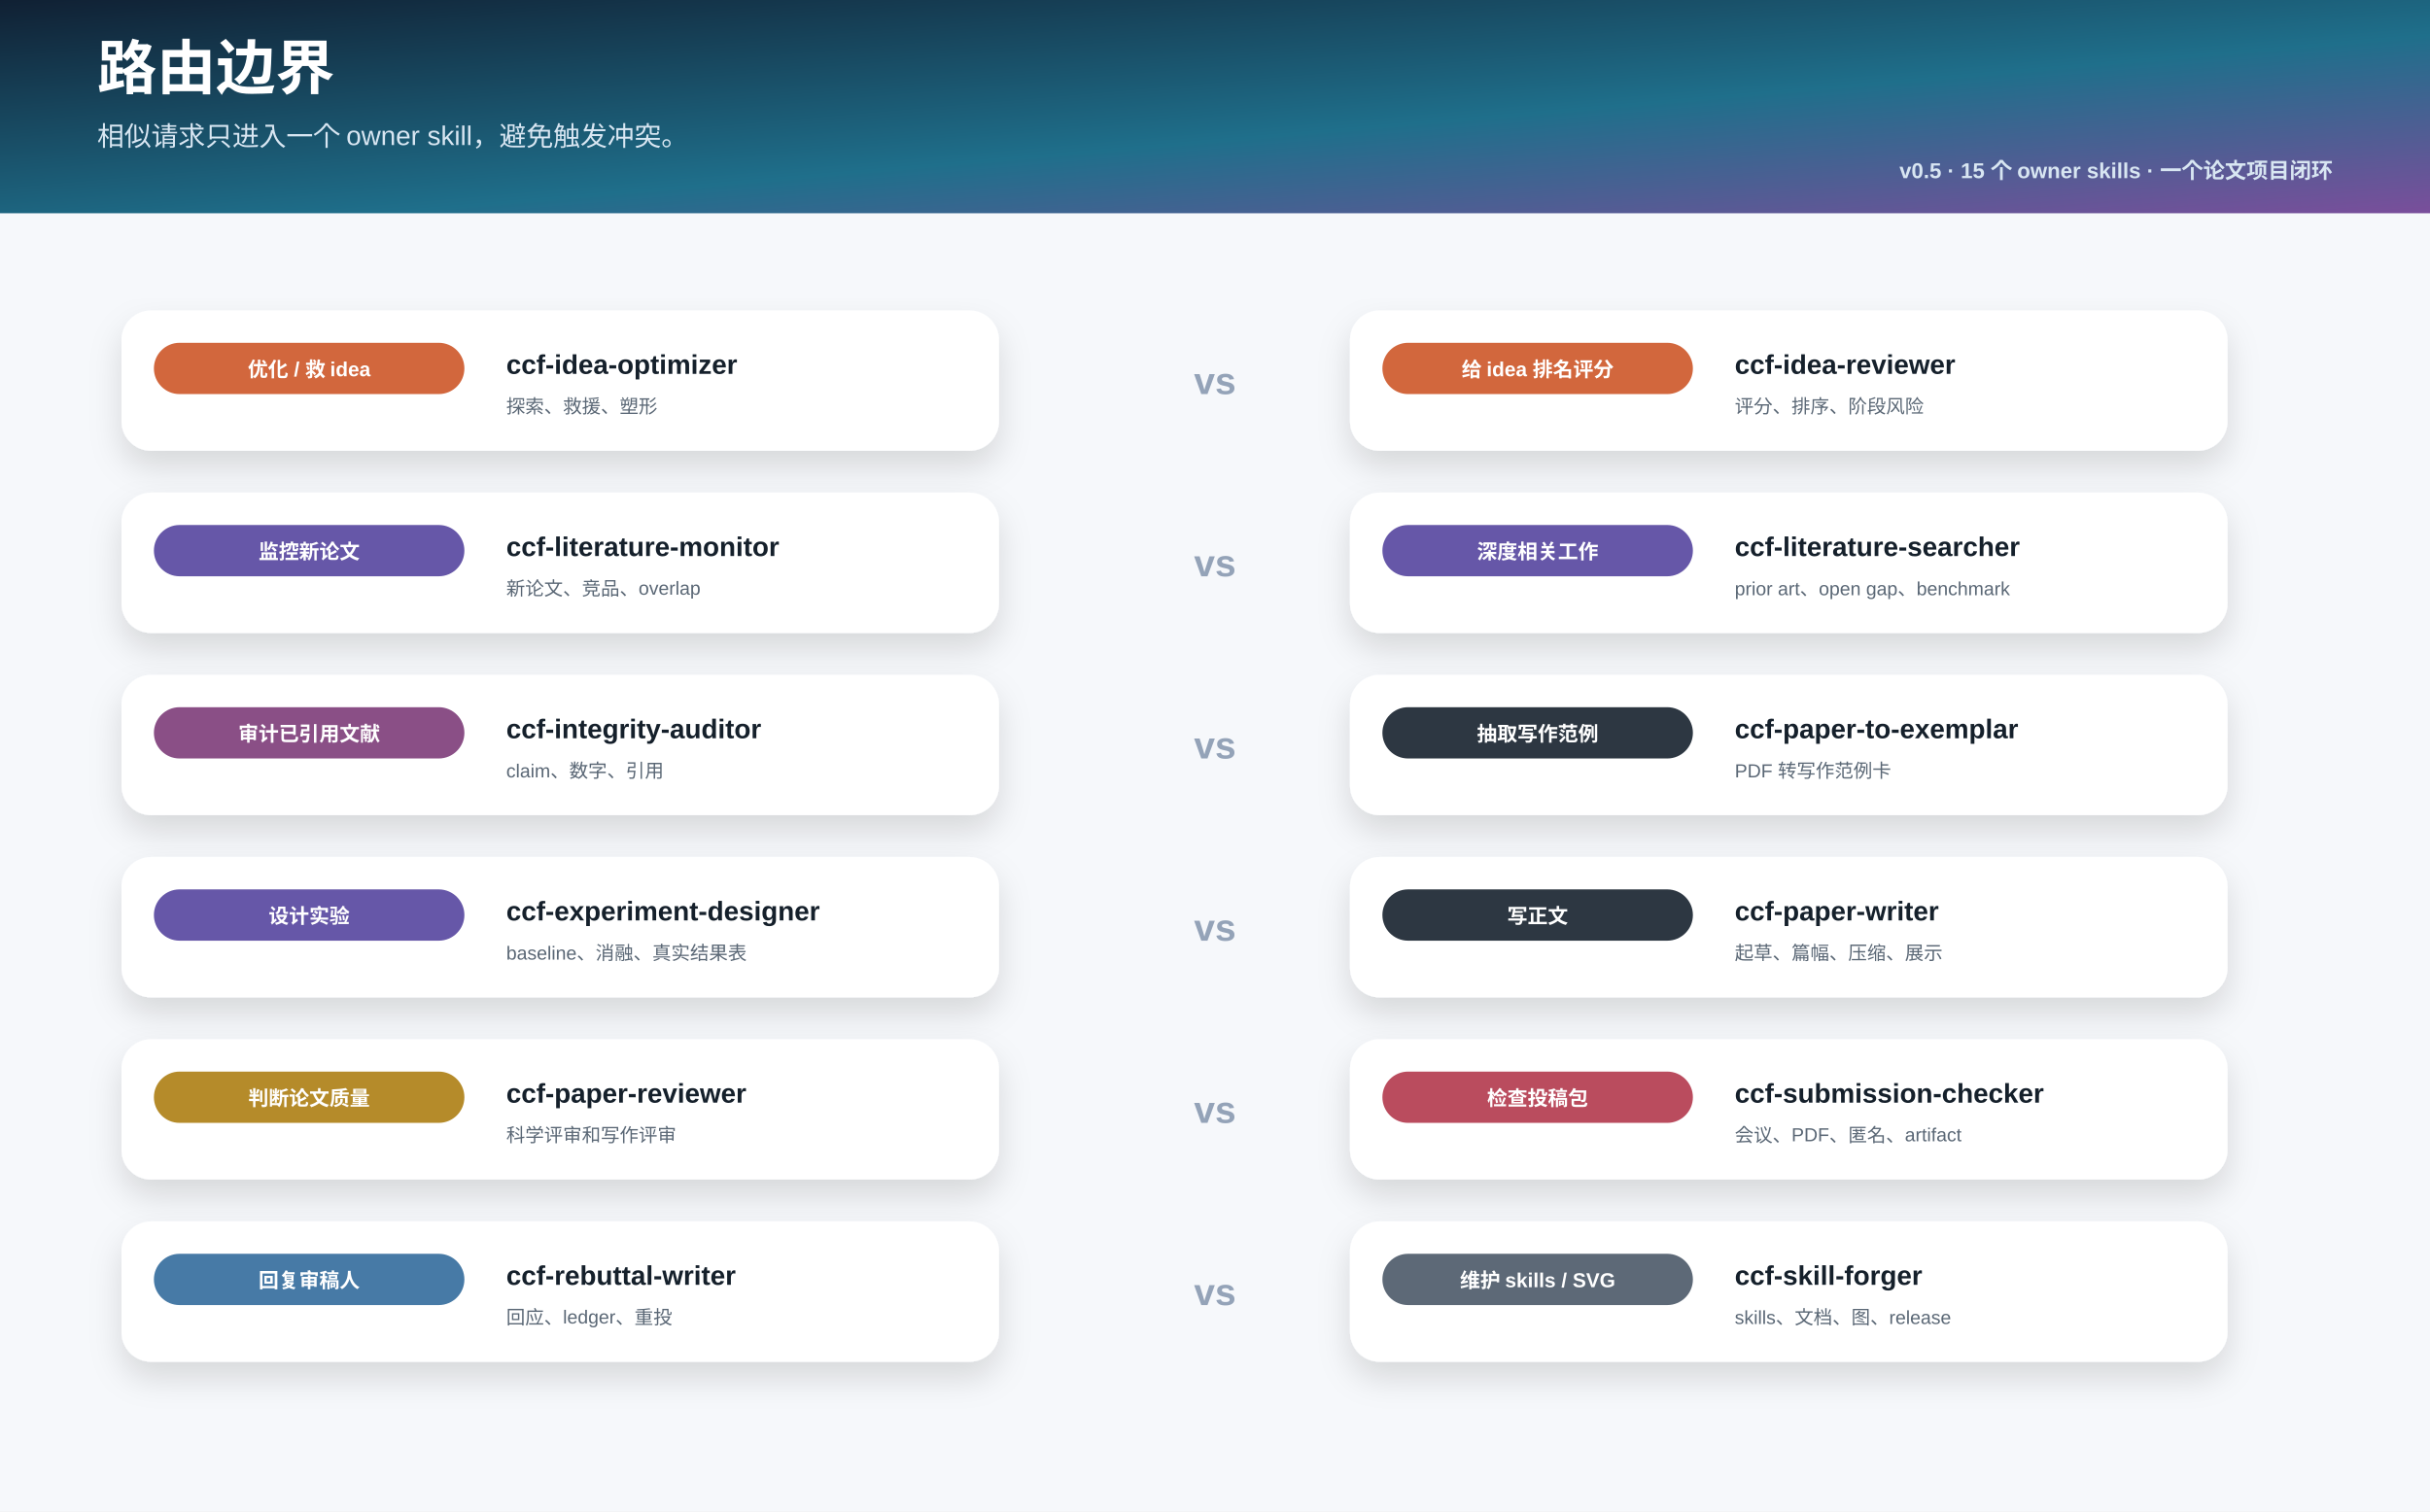
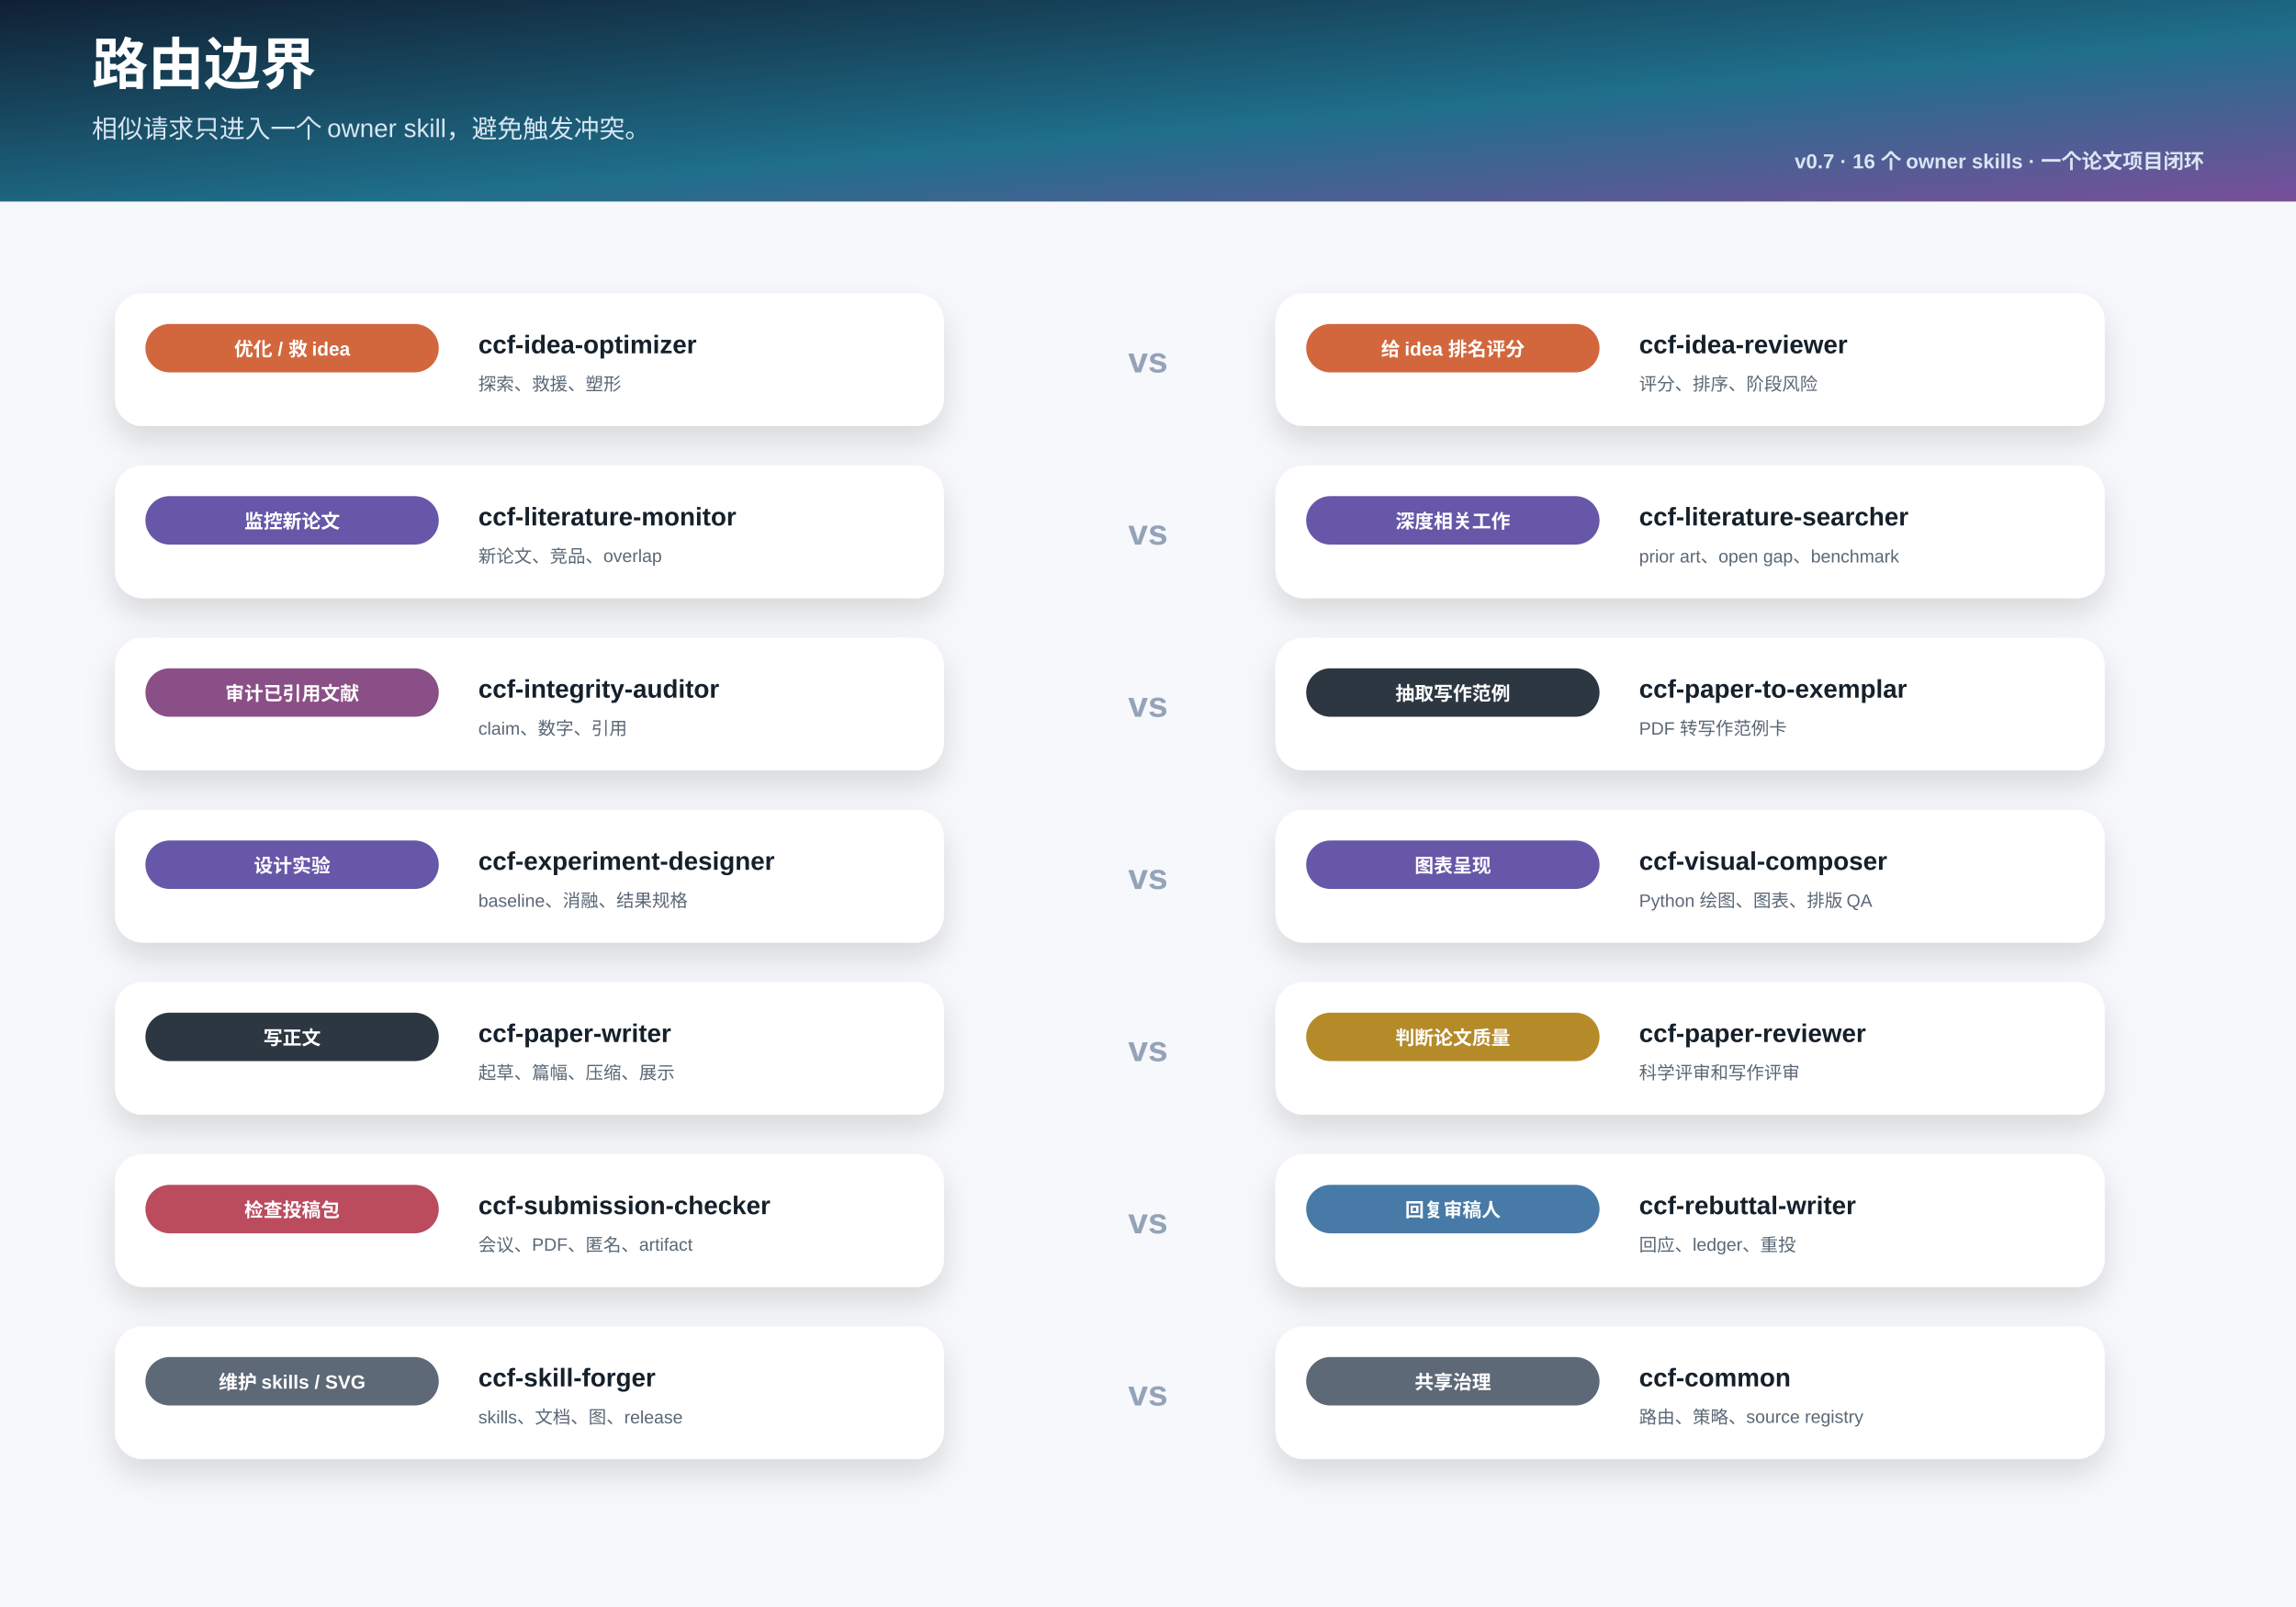
- <svg xmlns="http://www.w3.org/2000/svg" width="1800" height="1120" viewBox="0 0 1800 1120">
+ <svg xmlns="http://www.w3.org/2000/svg" width="1800" height="1260" viewBox="0 0 1800 1260">
  <defs>
    <linearGradient id="header" x1="0" y1="0" x2="1" y2="1">
      <stop offset="0" stop-color="#102033" />
      <stop offset="0.58" stop-color="#1F6F8B" />
      <stop offset="1" stop-color="#7A4E9B" />
    </linearGradient>
    <filter id="shadow" x="-20%" y="-20%" width="140%" height="160%">
      <feDropShadow dx="0" dy="12" stdDeviation="12" flood-color="#0B1826" flood-opacity="0.13" />
    </filter>
    <marker id="arrow" markerWidth="13" markerHeight="13" refX="11" refY="6.5" orient="auto">
      <path d="M2,2 L11,6.5 L2,11 Z" fill="#7B8794" />
    </marker>
  </defs>
  <style>text{font-family:Microsoft YaHei, Segoe UI, Arial, sans-serif;dominant-baseline:auto} .mono{font-family:Consolas,Menlo,monospace}</style>
-   <rect x="0" y="0" width="1800" height="1120" rx="0" fill="#F6F8FB" stroke="none" stroke-width="2" />
+   <rect x="0" y="0" width="1800" height="1260" rx="0" fill="#F6F8FB" stroke="none" stroke-width="2" />
  <rect x="0" y="0" width="1800" height="158" rx="0" fill="url(#header)" stroke="none" stroke-width="2" />
  <text x="72" y="66" font-size="44" font-weight="850" fill="#FFFFFF" text-anchor="start">路由边界</text>
  <text x="72" y="108" font-size="20" font-weight="500" fill="#D8E6F2" text-anchor="start">相似请求只进入一个 owner skill，避免触发冲突。</text>
-   <text x="1728" y="132" font-size="16" font-weight="650" fill="#D8E6F2" text-anchor="end">v0.5 · 15 个 owner skills · 一个论文项目闭环</text>
+   <text x="1728" y="132" font-size="16" font-weight="650" fill="#D8E6F2" text-anchor="end">v0.7 · 16 个 owner skills · 一个论文项目闭环</text>
  <rect x="90" y="230" width="650" height="104" rx="22" fill="#FFFFFF" stroke="none" stroke-width="2" filter="url(#shadow)" />
  <rect x="114" y="254" width="230" height="38" rx="19" fill="#D2673D" stroke="none" stroke-width="2" />
  <text x="229" y="279" font-size="15" font-weight="760" fill="#FFFFFF" text-anchor="middle">优化 / 救 idea</text>
  <text x="375" y="277" font-size="20" font-weight="820" fill="#15202B" text-anchor="start">ccf-idea-optimizer</text>
  <text x="375" y="306" font-size="14" font-weight="520" fill="#5A6775" text-anchor="start">探索、救援、塑形</text>
  <rect x="1000" y="230" width="650" height="104" rx="22" fill="#FFFFFF" stroke="none" stroke-width="2" filter="url(#shadow)" />
  <rect x="1024" y="254" width="230" height="38" rx="19" fill="#D2673D" stroke="none" stroke-width="2" />
  <text x="1139" y="279" font-size="15" font-weight="760" fill="#FFFFFF" text-anchor="middle">给 idea 排名评分</text>
  <text x="1285" y="277" font-size="20" font-weight="820" fill="#15202B" text-anchor="start">ccf-idea-reviewer</text>
  <text x="1285" y="306" font-size="14" font-weight="520" fill="#5A6775" text-anchor="start">评分、排序、阶段风险</text>
  <text x="900" y="292" font-size="28" font-weight="850" fill="#94A3B8" text-anchor="middle">vs</text>
  <rect x="90" y="365" width="650" height="104" rx="22" fill="#FFFFFF" stroke="none" stroke-width="2" filter="url(#shadow)" />
  <rect x="114" y="389" width="230" height="38" rx="19" fill="#6657A8" stroke="none" stroke-width="2" />
  <text x="229" y="414" font-size="15" font-weight="760" fill="#FFFFFF" text-anchor="middle">监控新论文</text>
  <text x="375" y="412" font-size="20" font-weight="820" fill="#15202B" text-anchor="start">ccf-literature-monitor</text>
  <text x="375" y="441" font-size="14" font-weight="520" fill="#5A6775" text-anchor="start">新论文、竞品、overlap</text>
  <rect x="1000" y="365" width="650" height="104" rx="22" fill="#FFFFFF" stroke="none" stroke-width="2" filter="url(#shadow)" />
  <rect x="1024" y="389" width="230" height="38" rx="19" fill="#6657A8" stroke="none" stroke-width="2" />
  <text x="1139" y="414" font-size="15" font-weight="760" fill="#FFFFFF" text-anchor="middle">深度相关工作</text>
  <text x="1285" y="412" font-size="20" font-weight="820" fill="#15202B" text-anchor="start">ccf-literature-searcher</text>
  <text x="1285" y="441" font-size="14" font-weight="520" fill="#5A6775" text-anchor="start">prior art、open gap、benchmark</text>
  <text x="900" y="427" font-size="28" font-weight="850" fill="#94A3B8" text-anchor="middle">vs</text>
  <rect x="90" y="500" width="650" height="104" rx="22" fill="#FFFFFF" stroke="none" stroke-width="2" filter="url(#shadow)" />
  <rect x="114" y="524" width="230" height="38" rx="19" fill="#8A4F86" stroke="none" stroke-width="2" />
  <text x="229" y="549" font-size="15" font-weight="760" fill="#FFFFFF" text-anchor="middle">审计已引用文献</text>
  <text x="375" y="547" font-size="20" font-weight="820" fill="#15202B" text-anchor="start">ccf-integrity-auditor</text>
  <text x="375" y="576" font-size="14" font-weight="520" fill="#5A6775" text-anchor="start">claim、数字、引用</text>
  <rect x="1000" y="500" width="650" height="104" rx="22" fill="#FFFFFF" stroke="none" stroke-width="2" filter="url(#shadow)" />
  <rect x="1024" y="524" width="230" height="38" rx="19" fill="#2D3742" stroke="none" stroke-width="2" />
  <text x="1139" y="549" font-size="15" font-weight="760" fill="#FFFFFF" text-anchor="middle">抽取写作范例</text>
  <text x="1285" y="547" font-size="20" font-weight="820" fill="#15202B" text-anchor="start">ccf-paper-to-exemplar</text>
  <text x="1285" y="576" font-size="14" font-weight="520" fill="#5A6775" text-anchor="start">PDF 转写作范例卡</text>
  <text x="900" y="562" font-size="28" font-weight="850" fill="#94A3B8" text-anchor="middle">vs</text>
  <rect x="90" y="635" width="650" height="104" rx="22" fill="#FFFFFF" stroke="none" stroke-width="2" filter="url(#shadow)" />
  <rect x="114" y="659" width="230" height="38" rx="19" fill="#6657A8" stroke="none" stroke-width="2" />
  <text x="229" y="684" font-size="15" font-weight="760" fill="#FFFFFF" text-anchor="middle">设计实验</text>
  <text x="375" y="682" font-size="20" font-weight="820" fill="#15202B" text-anchor="start">ccf-experiment-designer</text>
-   <text x="375" y="711" font-size="14" font-weight="520" fill="#5A6775" text-anchor="start">baseline、消融、真实结果表</text>
+   <text x="375" y="711" font-size="14" font-weight="520" fill="#5A6775" text-anchor="start">baseline、消融、结果规格</text>
  <rect x="1000" y="635" width="650" height="104" rx="22" fill="#FFFFFF" stroke="none" stroke-width="2" filter="url(#shadow)" />
-   <rect x="1024" y="659" width="230" height="38" rx="19" fill="#2D3742" stroke="none" stroke-width="2" />
-   <text x="1139" y="684" font-size="15" font-weight="760" fill="#FFFFFF" text-anchor="middle">写正文</text>
-   <text x="1285" y="682" font-size="20" font-weight="820" fill="#15202B" text-anchor="start">ccf-paper-writer</text>
-   <text x="1285" y="711" font-size="14" font-weight="520" fill="#5A6775" text-anchor="start">起草、篇幅、压缩、展示</text>
+   <rect x="1024" y="659" width="230" height="38" rx="19" fill="#6657A8" stroke="none" stroke-width="2" />
+   <text x="1139" y="684" font-size="15" font-weight="760" fill="#FFFFFF" text-anchor="middle">图表呈现</text>
+   <text x="1285" y="682" font-size="20" font-weight="820" fill="#15202B" text-anchor="start">ccf-visual-composer</text>
+   <text x="1285" y="711" font-size="14" font-weight="520" fill="#5A6775" text-anchor="start">Python 绘图、图表、排版 QA</text>
  <text x="900" y="697" font-size="28" font-weight="850" fill="#94A3B8" text-anchor="middle">vs</text>
  <rect x="90" y="770" width="650" height="104" rx="22" fill="#FFFFFF" stroke="none" stroke-width="2" filter="url(#shadow)" />
-   <rect x="114" y="794" width="230" height="38" rx="19" fill="#B58B2A" stroke="none" stroke-width="2" />
-   <text x="229" y="819" font-size="15" font-weight="760" fill="#FFFFFF" text-anchor="middle">判断论文质量</text>
-   <text x="375" y="817" font-size="20" font-weight="820" fill="#15202B" text-anchor="start">ccf-paper-reviewer</text>
-   <text x="375" y="846" font-size="14" font-weight="520" fill="#5A6775" text-anchor="start">科学评审和写作评审</text>
+   <rect x="114" y="794" width="230" height="38" rx="19" fill="#2D3742" stroke="none" stroke-width="2" />
+   <text x="229" y="819" font-size="15" font-weight="760" fill="#FFFFFF" text-anchor="middle">写正文</text>
+   <text x="375" y="817" font-size="20" font-weight="820" fill="#15202B" text-anchor="start">ccf-paper-writer</text>
+   <text x="375" y="846" font-size="14" font-weight="520" fill="#5A6775" text-anchor="start">起草、篇幅、压缩、展示</text>
  <rect x="1000" y="770" width="650" height="104" rx="22" fill="#FFFFFF" stroke="none" stroke-width="2" filter="url(#shadow)" />
-   <rect x="1024" y="794" width="230" height="38" rx="19" fill="#BA4C5E" stroke="none" stroke-width="2" />
-   <text x="1139" y="819" font-size="15" font-weight="760" fill="#FFFFFF" text-anchor="middle">检查投稿包</text>
-   <text x="1285" y="817" font-size="20" font-weight="820" fill="#15202B" text-anchor="start">ccf-submission-checker</text>
-   <text x="1285" y="846" font-size="14" font-weight="520" fill="#5A6775" text-anchor="start">会议、PDF、匿名、artifact</text>
+   <rect x="1024" y="794" width="230" height="38" rx="19" fill="#B58B2A" stroke="none" stroke-width="2" />
+   <text x="1139" y="819" font-size="15" font-weight="760" fill="#FFFFFF" text-anchor="middle">判断论文质量</text>
+   <text x="1285" y="817" font-size="20" font-weight="820" fill="#15202B" text-anchor="start">ccf-paper-reviewer</text>
+   <text x="1285" y="846" font-size="14" font-weight="520" fill="#5A6775" text-anchor="start">科学评审和写作评审</text>
  <text x="900" y="832" font-size="28" font-weight="850" fill="#94A3B8" text-anchor="middle">vs</text>
  <rect x="90" y="905" width="650" height="104" rx="22" fill="#FFFFFF" stroke="none" stroke-width="2" filter="url(#shadow)" />
-   <rect x="114" y="929" width="230" height="38" rx="19" fill="#477AA6" stroke="none" stroke-width="2" />
-   <text x="229" y="954" font-size="15" font-weight="760" fill="#FFFFFF" text-anchor="middle">回复审稿人</text>
-   <text x="375" y="952" font-size="20" font-weight="820" fill="#15202B" text-anchor="start">ccf-rebuttal-writer</text>
-   <text x="375" y="981" font-size="14" font-weight="520" fill="#5A6775" text-anchor="start">回应、ledger、重投</text>
+   <rect x="114" y="929" width="230" height="38" rx="19" fill="#BA4C5E" stroke="none" stroke-width="2" />
+   <text x="229" y="954" font-size="15" font-weight="760" fill="#FFFFFF" text-anchor="middle">检查投稿包</text>
+   <text x="375" y="952" font-size="20" font-weight="820" fill="#15202B" text-anchor="start">ccf-submission-checker</text>
+   <text x="375" y="981" font-size="14" font-weight="520" fill="#5A6775" text-anchor="start">会议、PDF、匿名、artifact</text>
  <rect x="1000" y="905" width="650" height="104" rx="22" fill="#FFFFFF" stroke="none" stroke-width="2" filter="url(#shadow)" />
-   <rect x="1024" y="929" width="230" height="38" rx="19" fill="#5D6977" stroke="none" stroke-width="2" />
-   <text x="1139" y="954" font-size="15" font-weight="760" fill="#FFFFFF" text-anchor="middle">维护 skills / SVG</text>
-   <text x="1285" y="952" font-size="20" font-weight="820" fill="#15202B" text-anchor="start">ccf-skill-forger</text>
-   <text x="1285" y="981" font-size="14" font-weight="520" fill="#5A6775" text-anchor="start">skills、文档、图、release</text>
+   <rect x="1024" y="929" width="230" height="38" rx="19" fill="#477AA6" stroke="none" stroke-width="2" />
+   <text x="1139" y="954" font-size="15" font-weight="760" fill="#FFFFFF" text-anchor="middle">回复审稿人</text>
+   <text x="1285" y="952" font-size="20" font-weight="820" fill="#15202B" text-anchor="start">ccf-rebuttal-writer</text>
+   <text x="1285" y="981" font-size="14" font-weight="520" fill="#5A6775" text-anchor="start">回应、ledger、重投</text>
  <text x="900" y="967" font-size="28" font-weight="850" fill="#94A3B8" text-anchor="middle">vs</text>
+   <rect x="90" y="1040" width="650" height="104" rx="22" fill="#FFFFFF" stroke="none" stroke-width="2" filter="url(#shadow)" />
+   <rect x="114" y="1064" width="230" height="38" rx="19" fill="#5D6977" stroke="none" stroke-width="2" />
+   <text x="229" y="1089" font-size="15" font-weight="760" fill="#FFFFFF" text-anchor="middle">维护 skills / SVG</text>
+   <text x="375" y="1087" font-size="20" font-weight="820" fill="#15202B" text-anchor="start">ccf-skill-forger</text>
+   <text x="375" y="1116" font-size="14" font-weight="520" fill="#5A6775" text-anchor="start">skills、文档、图、release</text>
+   <rect x="1000" y="1040" width="650" height="104" rx="22" fill="#FFFFFF" stroke="none" stroke-width="2" filter="url(#shadow)" />
+   <rect x="1024" y="1064" width="230" height="38" rx="19" fill="#5D6977" stroke="none" stroke-width="2" />
+   <text x="1139" y="1089" font-size="15" font-weight="760" fill="#FFFFFF" text-anchor="middle">共享治理</text>
+   <text x="1285" y="1087" font-size="20" font-weight="820" fill="#15202B" text-anchor="start">ccf-common</text>
+   <text x="1285" y="1116" font-size="14" font-weight="520" fill="#5A6775" text-anchor="start">路由、策略、source registry</text>
+   <text x="900" y="1102" font-size="28" font-weight="850" fill="#94A3B8" text-anchor="middle">vs</text>
</svg>
